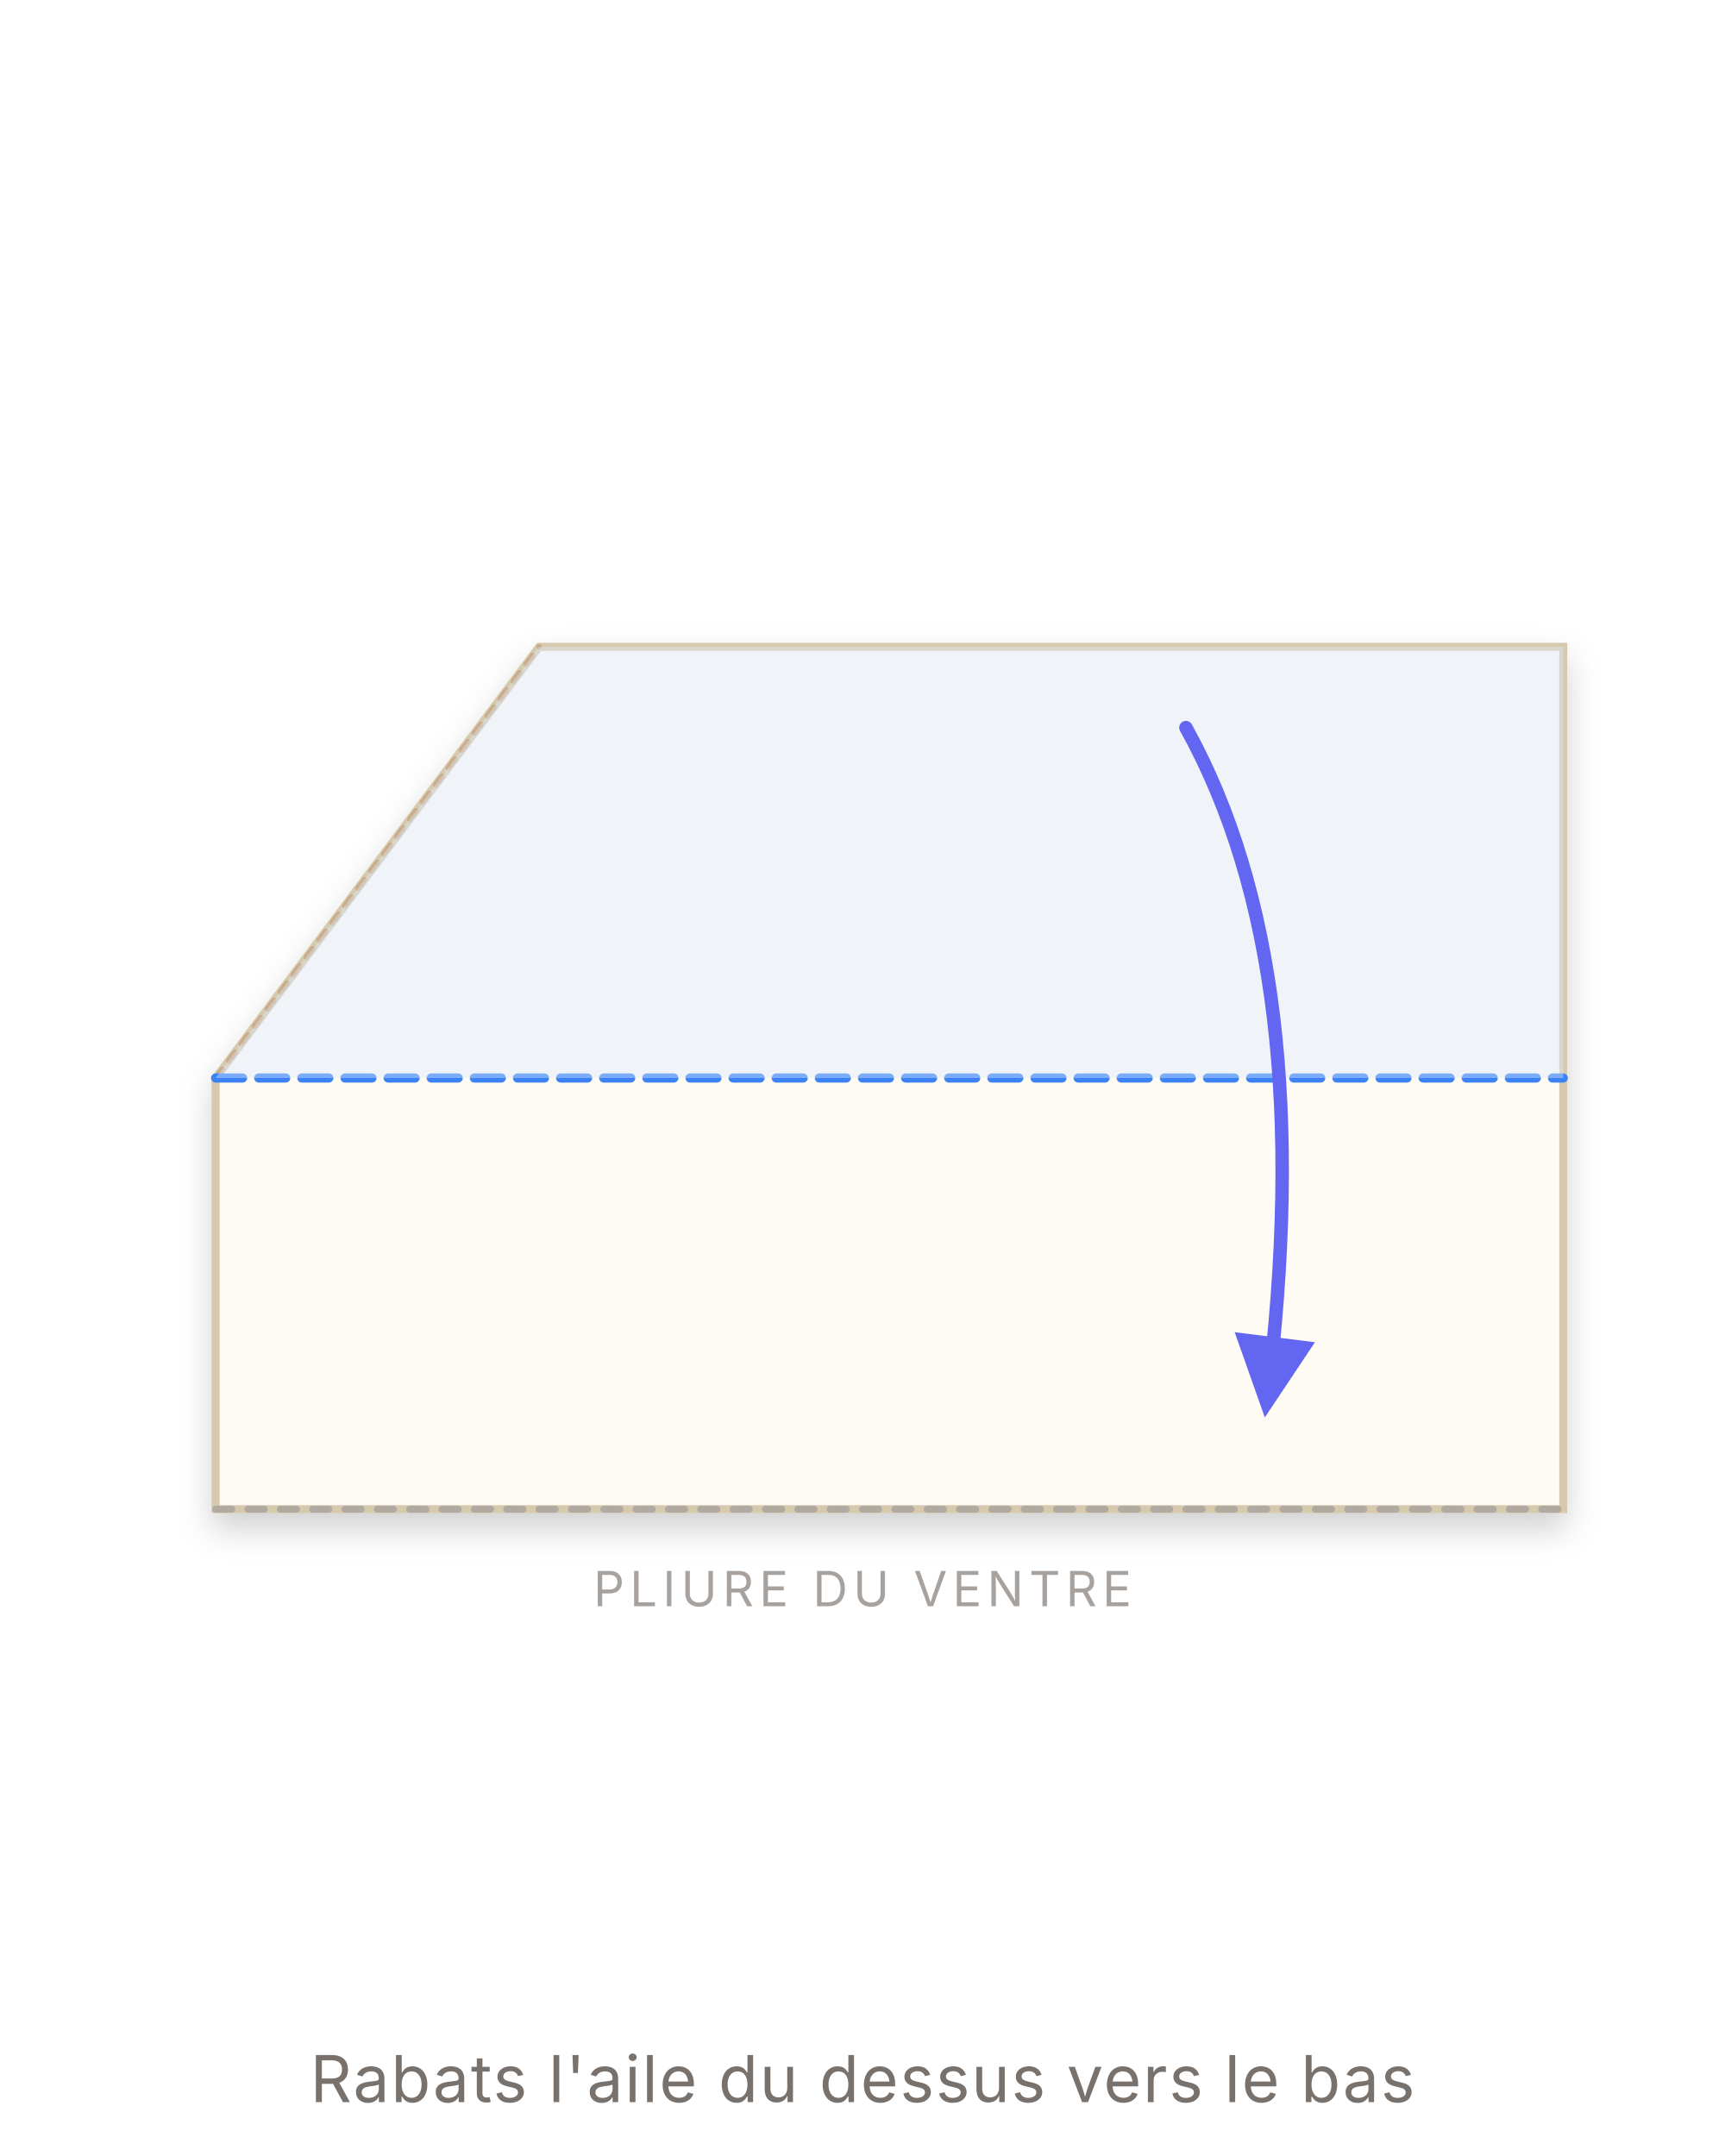
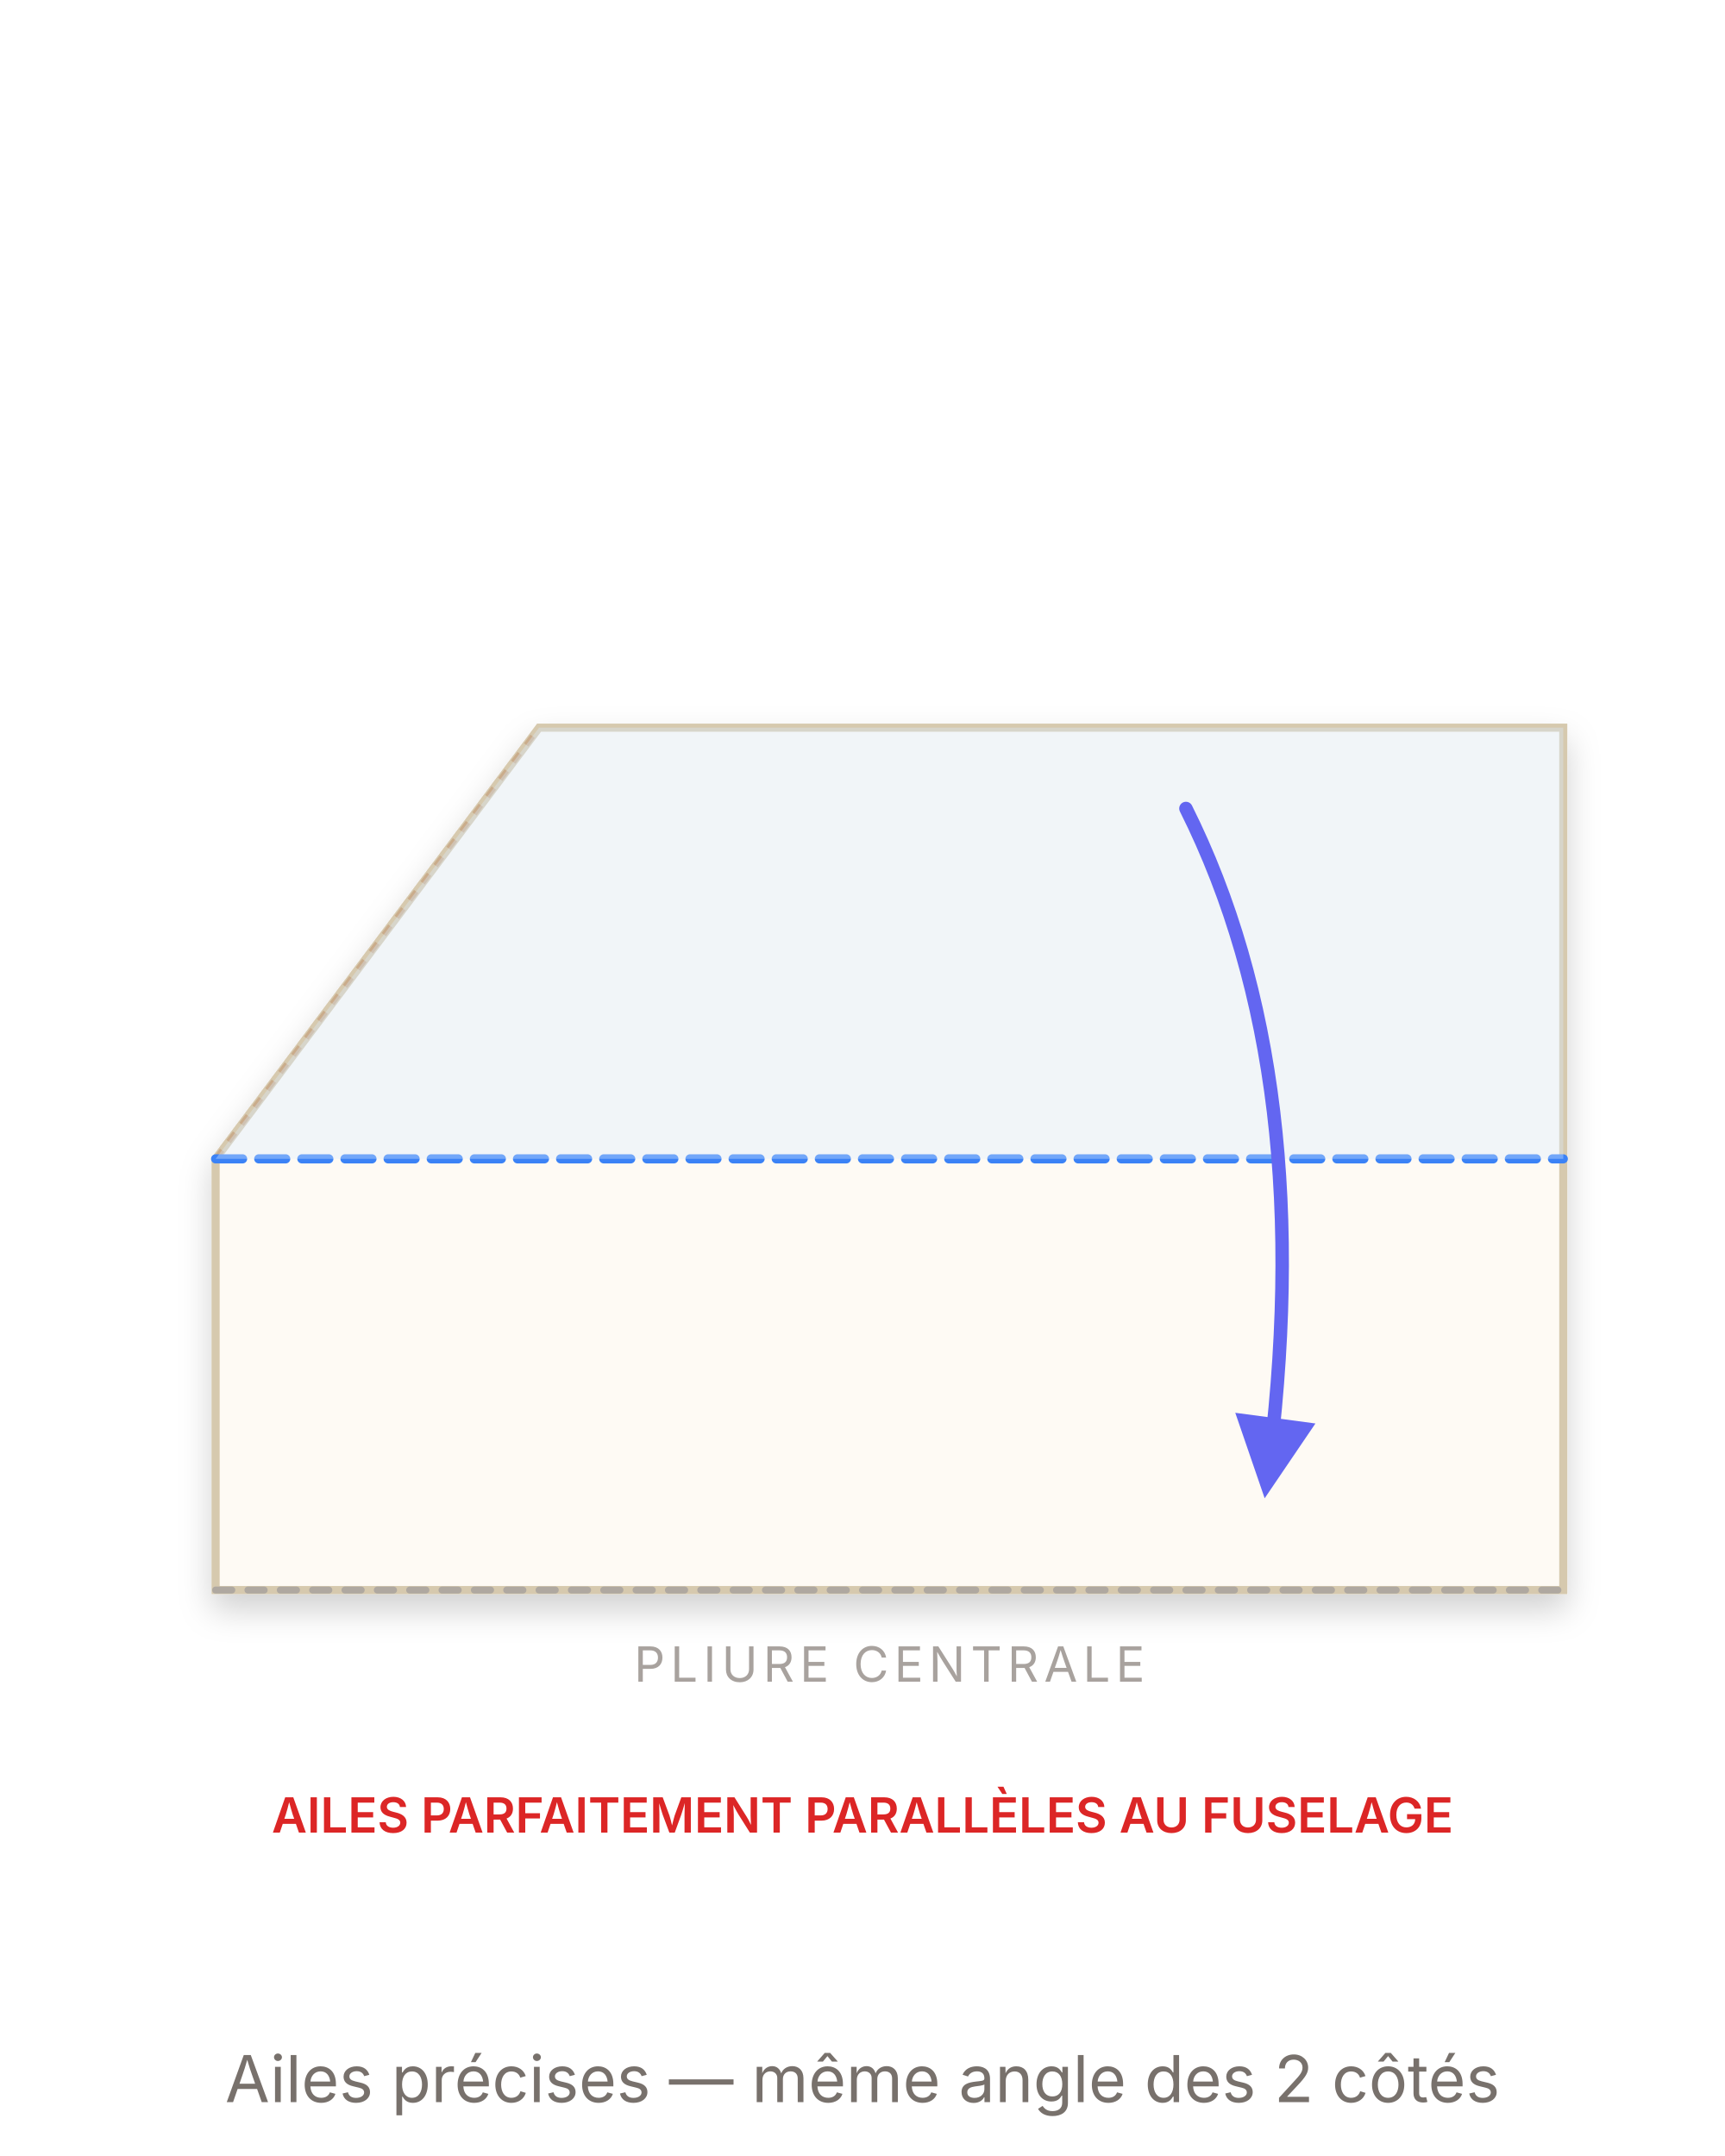
- <svg xmlns="http://www.w3.org/2000/svg" viewBox="0 0 320 400" fill="none" font-family="system-ui, -apple-system, sans-serif">
+ <svg xmlns="http://www.w3.org/2000/svg" viewBox="0 0 320 400" fill="none" font-family="system-ui,-apple-system,sans-serif">
  <defs>
    <filter id="ps" x="-10%" y="-10%" width="120%" height="120%">
      <feGaussianBlur in="SourceAlpha" stdDeviation="3" />
      <feOffset dx="0" dy="3" />
      <feComponentTransfer>
        <feFuncA type="linear" slope="0.18" />
      </feComponentTransfer>
      <feMerge>
        <feMergeNode />
        <feMergeNode in="SourceGraphic" />
      </feMerge>
    </filter>
    <marker id="arr" viewBox="0 0 10 10" refX="8" refY="5" markerWidth="6" markerHeight="6" orient="auto-start-reverse">
      <path d="M 0 0 L 10 5 L 0 10 z" fill="#6366f1" />
    </marker>
    <marker id="arrT" viewBox="0 0 10 10" refX="8" refY="5" markerWidth="6" markerHeight="6" orient="auto-start-reverse">
      <path d="M 0 0 L 10 5 L 0 10 z" fill="#14b8a6" />
    </marker>
    <linearGradient id="foldTri" x1="0" y1="0" x2="1" y2="1">
      <stop offset="0" stop-color="#fff7ed" />
      <stop offset="1" stop-color="#fed7aa" stop-opacity="0.7" />
    </linearGradient>
  </defs>
-   <polygon points="40,200 100,120 290,120 290,280 40,280" fill="#fefaf4" stroke="#d6c9ae" stroke-width="1.5" filter="url(#ps)" />
-   <line x1="40" y1="280" x2="290" y2="280" stroke="#a8a29e" stroke-width="1.3" stroke-dasharray="3 3" stroke-linecap="round" opacity="0.8" />
-   <text x="160" y="298" text-anchor="middle" font-size="9" fill="#a8a29e" letter-spacing="1">PLIURE DU VENTRE</text>
-   <line x1="40" y1="200" x2="100" y2="120" stroke="#c4a07c" stroke-width="1" stroke-dasharray="2 2" stroke-linecap="round" opacity="0.7" />
-   <line x1="40" y1="200" x2="290" y2="200" stroke="#3b82f6" stroke-width="1.7" stroke-dasharray="5 3" stroke-linecap="round" />
-   <polygon points="40,200 100,120 290,120 290,200" fill="#dbeafe" opacity="0.4" />
-   <path d="M 220 135 Q 245 180 235 260" stroke="#6366f1" stroke-width="2.5" stroke-linecap="round" fill="none" marker-end="url(#arr)" />
-   <text x="160" y="390" text-anchor="middle" font-size="12" fill="#78716c" letter-spacing="0.3">Rabats l'aile du dessus vers le bas</text>
+   <polygon points="40,215 100,135 290,135 290,295 40,295" fill="#fefaf4" stroke="#d6c9ae" stroke-width="1.5" filter="url(#ps)" />
+   <line x1="40" y1="295" x2="290" y2="295" stroke="#a8a29e" stroke-width="1.3" stroke-dasharray="3 3" stroke-linecap="round" opacity="0.85" />
+   <text x="165" y="312" text-anchor="middle" font-size="9" fill="#a8a29e" letter-spacing="1">PLIURE CENTRALE</text>
+   <line x1="40" y1="215" x2="100" y2="135" stroke="#c4a07c" stroke-width="1" stroke-dasharray="2 2" opacity="0.7" />
+   <line x1="40" y1="215" x2="290" y2="215" stroke="#3b82f6" stroke-width="1.7" stroke-dasharray="5 3" stroke-linecap="round" />
+   <polygon points="40,215 100,135 290,135 290,215" fill="#dbeafe" opacity="0.35" />
+   <path d="M 220 150 Q 245 200 235 275" stroke="#6366f1" stroke-width="2.5" stroke-linecap="round" fill="none" marker-end="url(#arr)" />
+   <text x="160" y="340" text-anchor="middle" font-size="9" fill="#dc2626" font-weight="600">AILES PARFAITEMENT PARALLÈLES AU FUSELAGE</text>
+   <text x="160" y="390" text-anchor="middle" font-size="12" fill="#78716c">Ailes précises — même angle des 2 côtés</text>
</svg>
